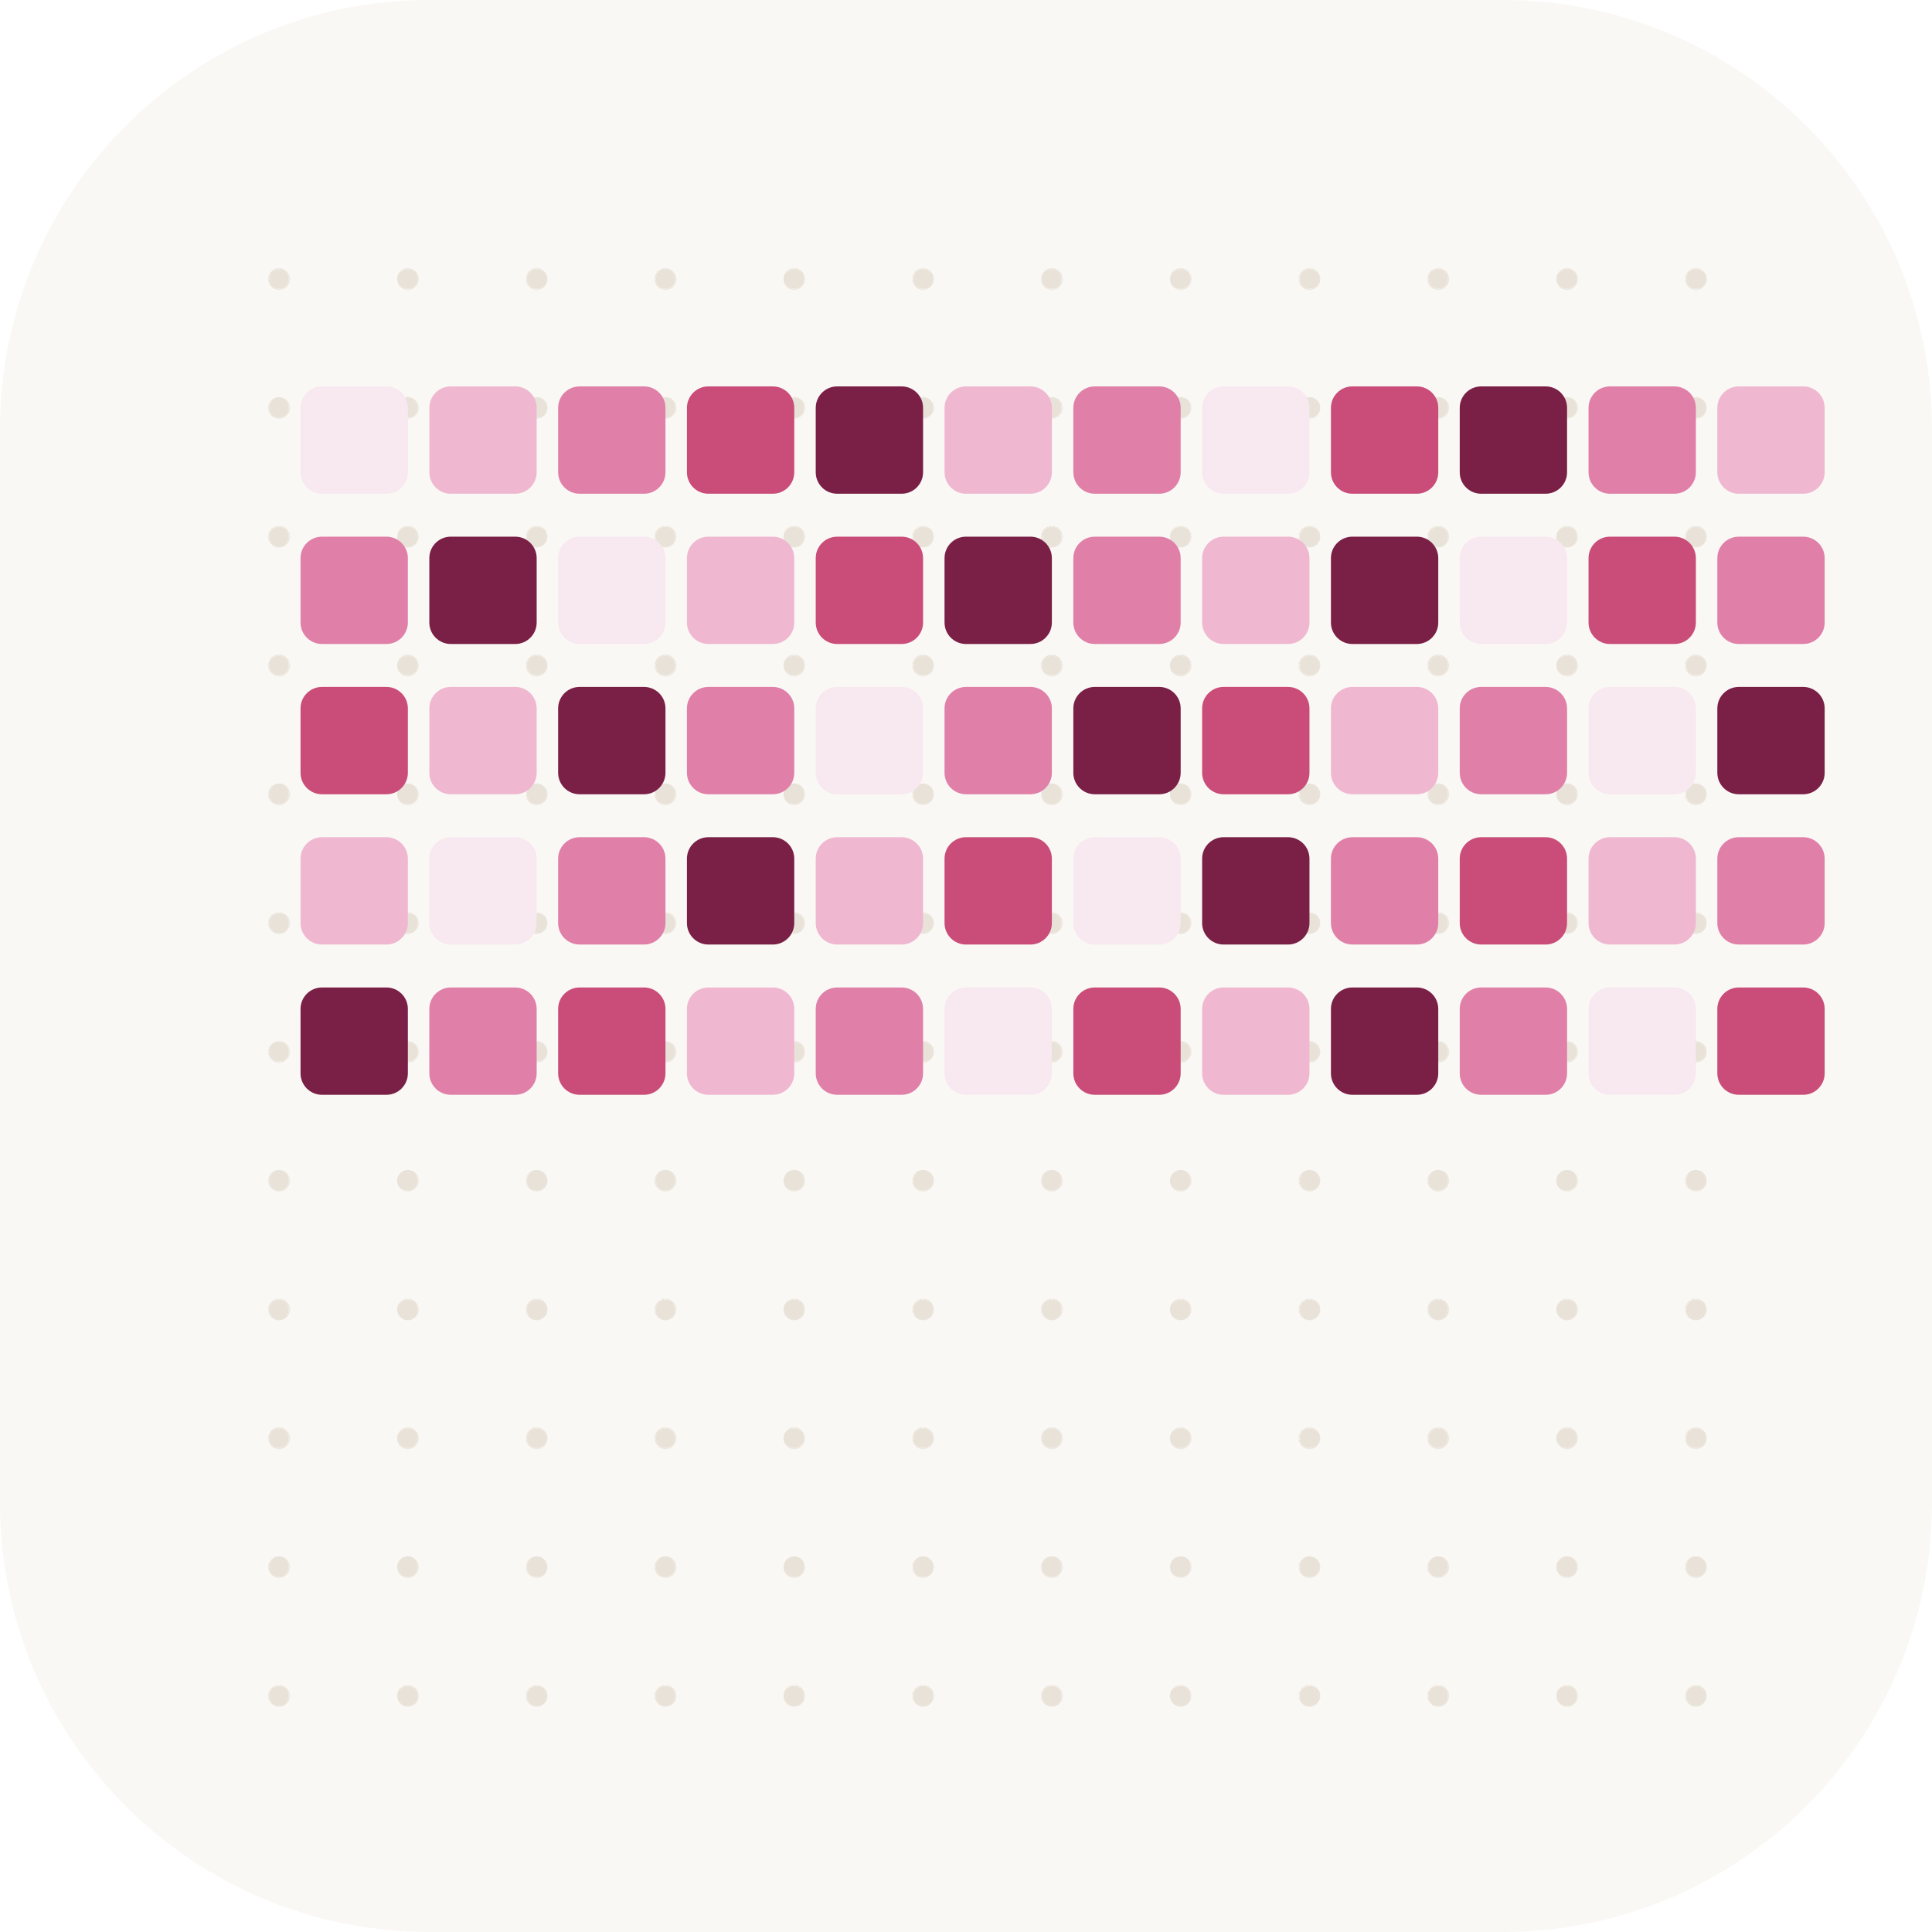
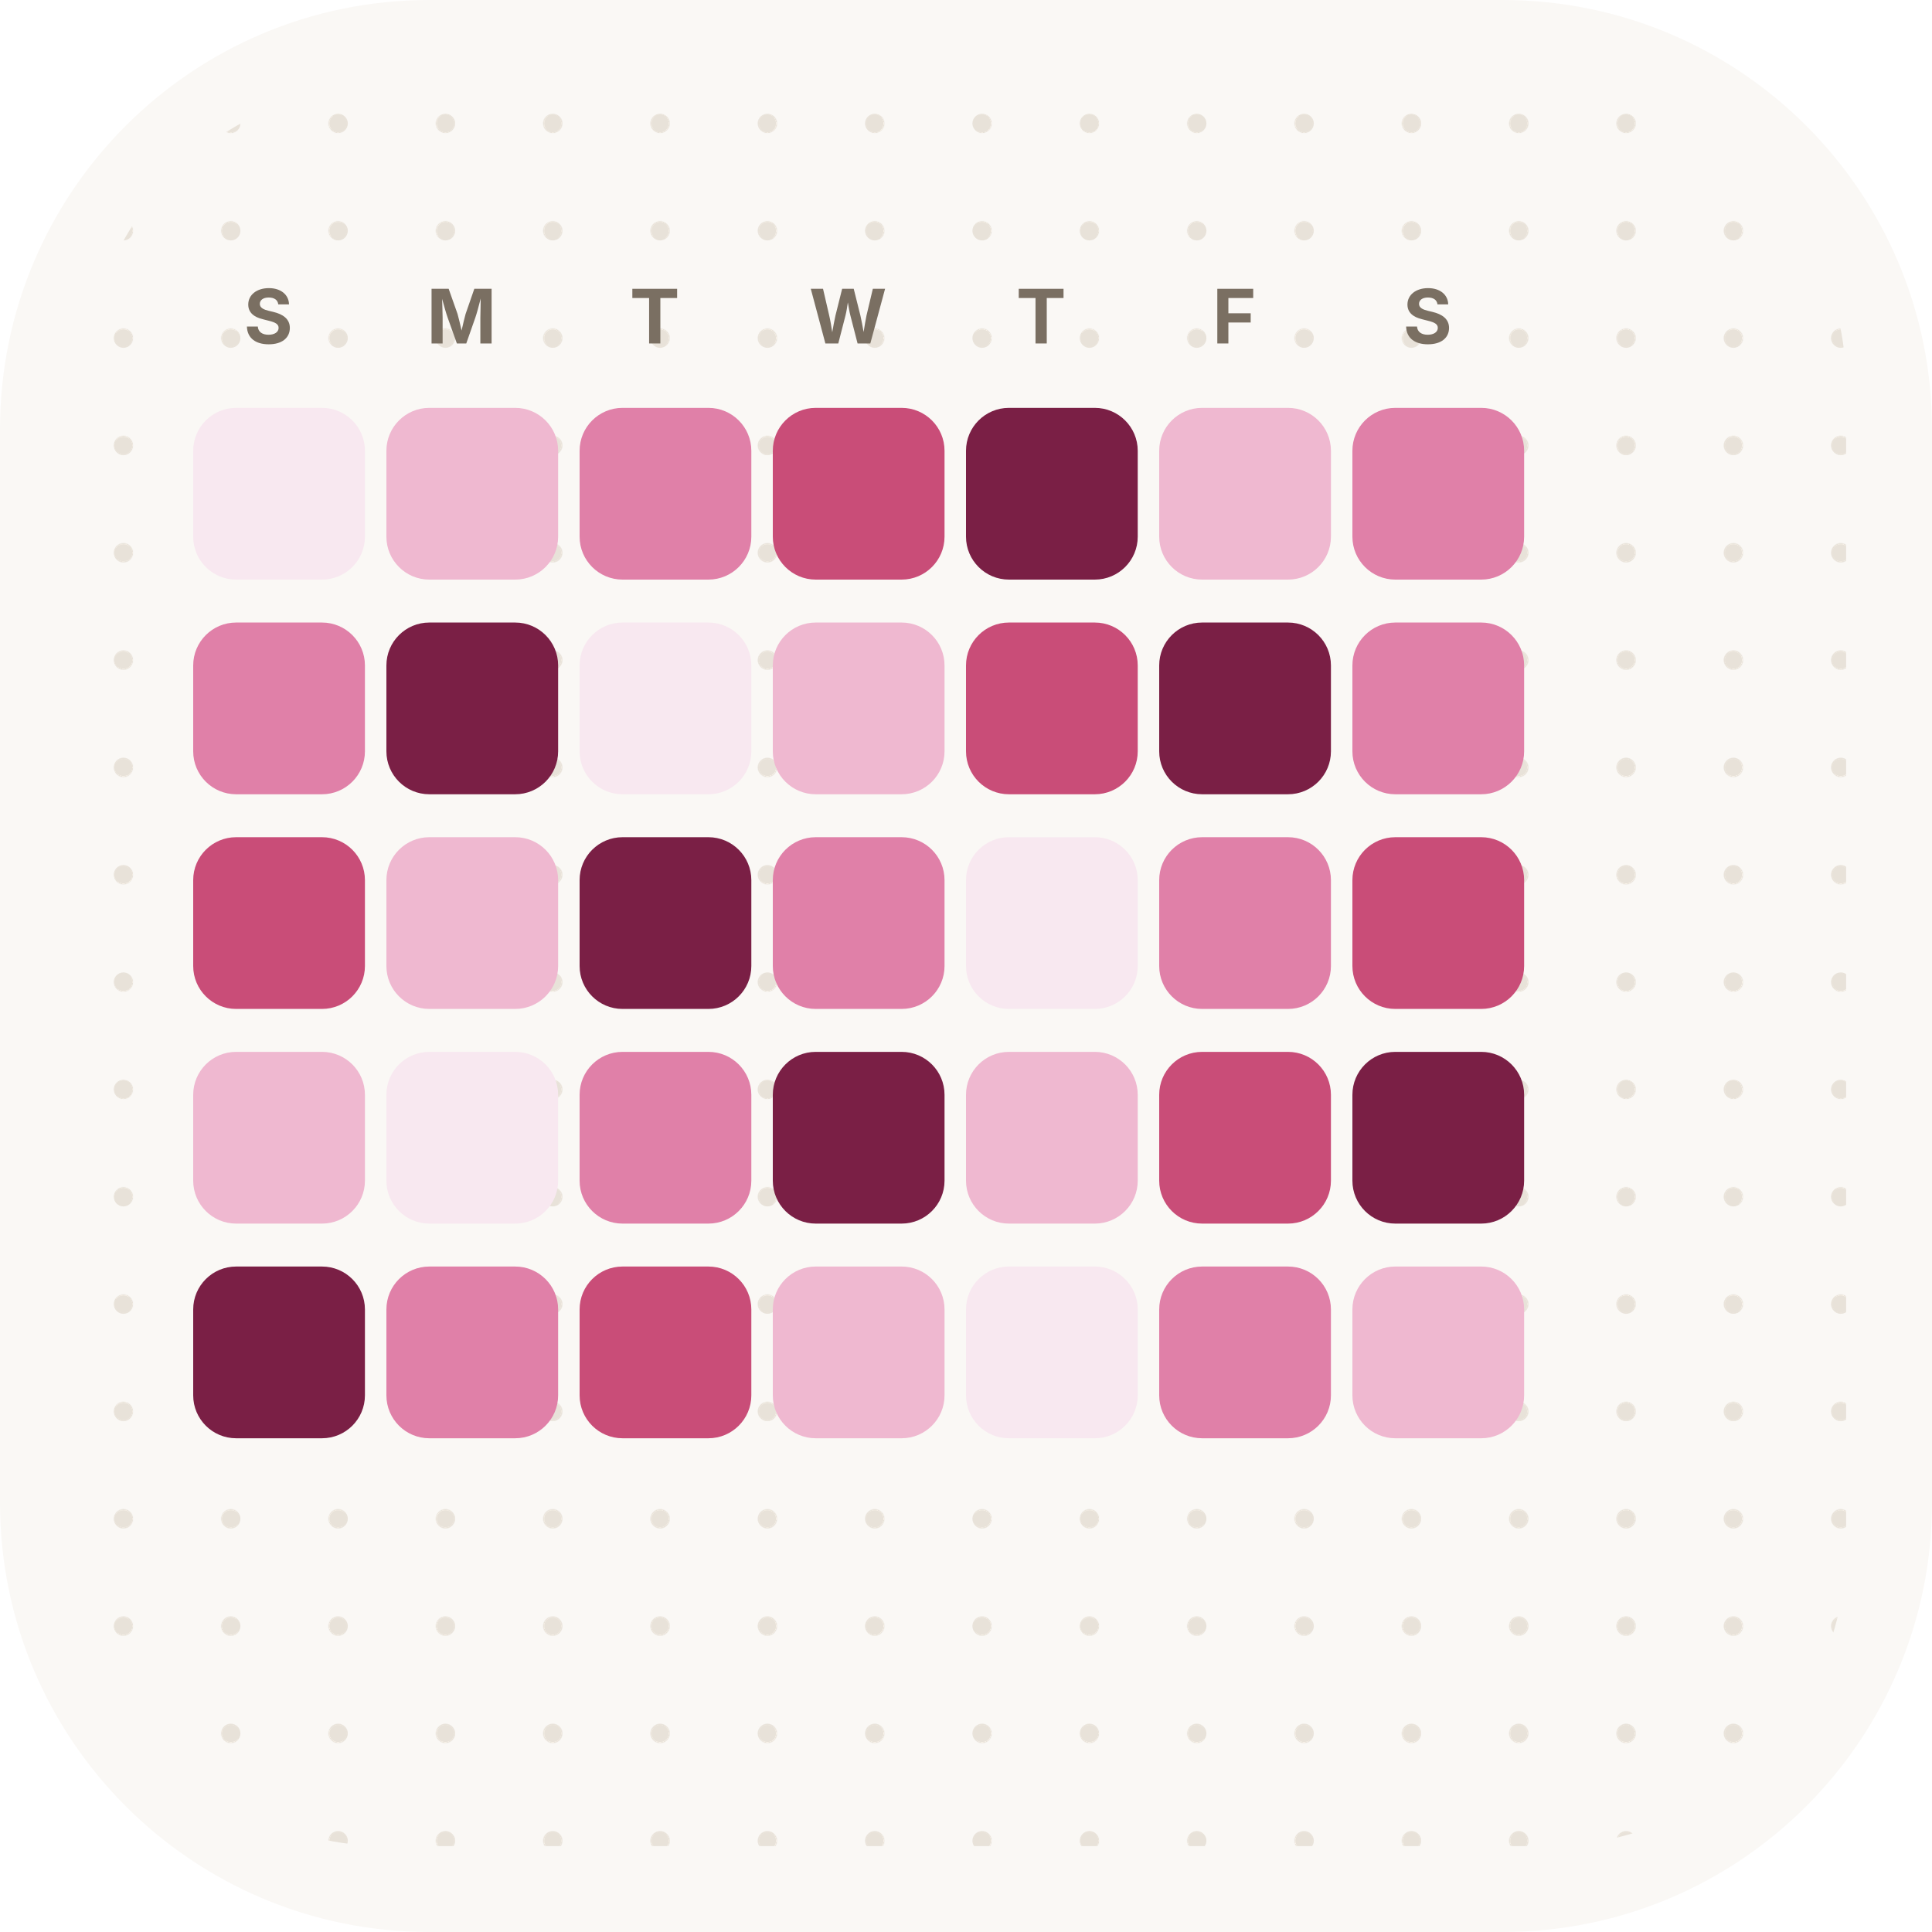
<svg xmlns="http://www.w3.org/2000/svg" viewBox="0 0 180 180">
  <rect width="180" height="180" rx="40" fill="#faf8f5" />
  <defs>
-     <pattern id="dots" width="12" height="12" patternUnits="userSpaceOnUse">
-       <circle cx="2" cy="2" r="1" fill="#e8e2d9" />
+     <pattern id="dots" width="10" height="10" patternUnits="userSpaceOnUse">
+       <circle cx="1.5" cy="1.5" r="0.9" fill="#e8e2d9" />
    </pattern>
  </defs>
-   <rect x="16" y="16" width="148" height="148" rx="12" fill="url(#dots)" />
-   <g transform="translate(28,36)">
-     <rect x="0" y="0" width="10" height="10" rx="2" fill="#f8e8f0" />
-     <rect x="12" y="0" width="10" height="10" rx="2" fill="#efb8d0" />
-     <rect x="24" y="0" width="10" height="10" rx="2" fill="#e080a8" />
-     <rect x="36" y="0" width="10" height="10" rx="2" fill="#c94d78" />
-     <rect x="48" y="0" width="10" height="10" rx="2" fill="#7a1f45" />
-     <rect x="60" y="0" width="10" height="10" rx="2" fill="#efb8d0" />
-     <rect x="72" y="0" width="10" height="10" rx="2" fill="#e080a8" />
-     <rect x="84" y="0" width="10" height="10" rx="2" fill="#f8e8f0" />
-     <rect x="96" y="0" width="10" height="10" rx="2" fill="#c94d78" />
-     <rect x="108" y="0" width="10" height="10" rx="2" fill="#7a1f45" />
-     <rect x="120" y="0" width="10" height="10" rx="2" fill="#e080a8" />
-     <rect x="132" y="0" width="10" height="10" rx="2" fill="#efb8d0" />
-     <rect x="0" y="14" width="10" height="10" rx="2" fill="#e080a8" />
-     <rect x="12" y="14" width="10" height="10" rx="2" fill="#7a1f45" />
-     <rect x="24" y="14" width="10" height="10" rx="2" fill="#f8e8f0" />
-     <rect x="36" y="14" width="10" height="10" rx="2" fill="#efb8d0" />
-     <rect x="48" y="14" width="10" height="10" rx="2" fill="#c94d78" />
-     <rect x="60" y="14" width="10" height="10" rx="2" fill="#7a1f45" />
-     <rect x="72" y="14" width="10" height="10" rx="2" fill="#e080a8" />
-     <rect x="84" y="14" width="10" height="10" rx="2" fill="#efb8d0" />
-     <rect x="96" y="14" width="10" height="10" rx="2" fill="#7a1f45" />
-     <rect x="108" y="14" width="10" height="10" rx="2" fill="#f8e8f0" />
-     <rect x="120" y="14" width="10" height="10" rx="2" fill="#c94d78" />
-     <rect x="132" y="14" width="10" height="10" rx="2" fill="#e080a8" />
-     <rect x="0" y="28" width="10" height="10" rx="2" fill="#c94d78" />
-     <rect x="12" y="28" width="10" height="10" rx="2" fill="#efb8d0" />
-     <rect x="24" y="28" width="10" height="10" rx="2" fill="#7a1f45" />
-     <rect x="36" y="28" width="10" height="10" rx="2" fill="#e080a8" />
-     <rect x="48" y="28" width="10" height="10" rx="2" fill="#f8e8f0" />
-     <rect x="60" y="28" width="10" height="10" rx="2" fill="#e080a8" />
-     <rect x="72" y="28" width="10" height="10" rx="2" fill="#7a1f45" />
-     <rect x="84" y="28" width="10" height="10" rx="2" fill="#c94d78" />
-     <rect x="96" y="28" width="10" height="10" rx="2" fill="#efb8d0" />
-     <rect x="108" y="28" width="10" height="10" rx="2" fill="#e080a8" />
-     <rect x="120" y="28" width="10" height="10" rx="2" fill="#f8e8f0" />
-     <rect x="132" y="28" width="10" height="10" rx="2" fill="#7a1f45" />
-     <rect x="0" y="42" width="10" height="10" rx="2" fill="#efb8d0" />
-     <rect x="12" y="42" width="10" height="10" rx="2" fill="#f8e8f0" />
-     <rect x="24" y="42" width="10" height="10" rx="2" fill="#e080a8" />
-     <rect x="36" y="42" width="10" height="10" rx="2" fill="#7a1f45" />
-     <rect x="48" y="42" width="10" height="10" rx="2" fill="#efb8d0" />
-     <rect x="60" y="42" width="10" height="10" rx="2" fill="#c94d78" />
-     <rect x="72" y="42" width="10" height="10" rx="2" fill="#f8e8f0" />
-     <rect x="84" y="42" width="10" height="10" rx="2" fill="#7a1f45" />
-     <rect x="96" y="42" width="10" height="10" rx="2" fill="#e080a8" />
-     <rect x="108" y="42" width="10" height="10" rx="2" fill="#c94d78" />
-     <rect x="120" y="42" width="10" height="10" rx="2" fill="#efb8d0" />
-     <rect x="132" y="42" width="10" height="10" rx="2" fill="#e080a8" />
-     <rect x="0" y="56" width="10" height="10" rx="2" fill="#7a1f45" />
-     <rect x="12" y="56" width="10" height="10" rx="2" fill="#e080a8" />
-     <rect x="24" y="56" width="10" height="10" rx="2" fill="#c94d78" />
-     <rect x="36" y="56" width="10" height="10" rx="2" fill="#efb8d0" />
-     <rect x="48" y="56" width="10" height="10" rx="2" fill="#e080a8" />
-     <rect x="60" y="56" width="10" height="10" rx="2" fill="#f8e8f0" />
-     <rect x="72" y="56" width="10" height="10" rx="2" fill="#c94d78" />
-     <rect x="84" y="56" width="10" height="10" rx="2" fill="#efb8d0" />
-     <rect x="96" y="56" width="10" height="10" rx="2" fill="#7a1f45" />
-     <rect x="108" y="56" width="10" height="10" rx="2" fill="#e080a8" />
-     <rect x="120" y="56" width="10" height="10" rx="2" fill="#f8e8f0" />
-     <rect x="132" y="56" width="10" height="10" rx="2" fill="#c94d78" />
+   <rect x="8" y="8" width="164" height="164" rx="28" fill="url(#dots)" />
+   <g transform="translate(18,22)">
+     <text x="7" y="10" font-family="-apple-system,sans-serif" font-size="7" font-weight="700" fill="#7a6f62" text-anchor="middle">S</text>
+     <text x="25" y="10" font-family="-apple-system,sans-serif" font-size="7" font-weight="700" fill="#7a6f62" text-anchor="middle">M</text>
+     <text x="43" y="10" font-family="-apple-system,sans-serif" font-size="7" font-weight="700" fill="#7a6f62" text-anchor="middle">T</text>
+     <text x="61" y="10" font-family="-apple-system,sans-serif" font-size="7" font-weight="700" fill="#7a6f62" text-anchor="middle">W</text>
+     <text x="79" y="10" font-family="-apple-system,sans-serif" font-size="7" font-weight="700" fill="#7a6f62" text-anchor="middle">T</text>
+     <text x="97" y="10" font-family="-apple-system,sans-serif" font-size="7" font-weight="700" fill="#7a6f62" text-anchor="middle">F</text>
+     <text x="115" y="10" font-family="-apple-system,sans-serif" font-size="7" font-weight="700" fill="#7a6f62" text-anchor="middle">S</text>
+     <rect x="0" y="16" width="16" height="16" rx="4" fill="#f8e8f0" />
+     <rect x="18" y="16" width="16" height="16" rx="4" fill="#efb8d0" />
+     <rect x="36" y="16" width="16" height="16" rx="4" fill="#e080a8" />
+     <rect x="54" y="16" width="16" height="16" rx="4" fill="#c94d78" />
+     <rect x="72" y="16" width="16" height="16" rx="4" fill="#7a1f45" />
+     <rect x="90" y="16" width="16" height="16" rx="4" fill="#efb8d0" />
+     <rect x="108" y="16" width="16" height="16" rx="4" fill="#e080a8" />
+     <rect x="0" y="36" width="16" height="16" rx="4" fill="#e080a8" />
+     <rect x="18" y="36" width="16" height="16" rx="4" fill="#7a1f45" />
+     <rect x="36" y="36" width="16" height="16" rx="4" fill="#f8e8f0" />
+     <rect x="54" y="36" width="16" height="16" rx="4" fill="#efb8d0" />
+     <rect x="72" y="36" width="16" height="16" rx="4" fill="#c94d78" />
+     <rect x="90" y="36" width="16" height="16" rx="4" fill="#7a1f45" />
+     <rect x="108" y="36" width="16" height="16" rx="4" fill="#e080a8" />
+     <rect x="0" y="56" width="16" height="16" rx="4" fill="#c94d78" />
+     <rect x="18" y="56" width="16" height="16" rx="4" fill="#efb8d0" />
+     <rect x="36" y="56" width="16" height="16" rx="4" fill="#7a1f45" />
+     <rect x="54" y="56" width="16" height="16" rx="4" fill="#e080a8" />
+     <rect x="72" y="56" width="16" height="16" rx="4" fill="#f8e8f0" />
+     <rect x="90" y="56" width="16" height="16" rx="4" fill="#e080a8" />
+     <rect x="108" y="56" width="16" height="16" rx="4" fill="#c94d78" />
+     <rect x="0" y="76" width="16" height="16" rx="4" fill="#efb8d0" />
+     <rect x="18" y="76" width="16" height="16" rx="4" fill="#f8e8f0" />
+     <rect x="36" y="76" width="16" height="16" rx="4" fill="#e080a8" />
+     <rect x="54" y="76" width="16" height="16" rx="4" fill="#7a1f45" />
+     <rect x="72" y="76" width="16" height="16" rx="4" fill="#efb8d0" />
+     <rect x="90" y="76" width="16" height="16" rx="4" fill="#c94d78" />
+     <rect x="108" y="76" width="16" height="16" rx="4" fill="#7a1f45" />
+     <rect x="0" y="96" width="16" height="16" rx="4" fill="#7a1f45" />
+     <rect x="18" y="96" width="16" height="16" rx="4" fill="#e080a8" />
+     <rect x="36" y="96" width="16" height="16" rx="4" fill="#c94d78" />
+     <rect x="54" y="96" width="16" height="16" rx="4" fill="#efb8d0" />
+     <rect x="72" y="96" width="16" height="16" rx="4" fill="#f8e8f0" />
+     <rect x="90" y="96" width="16" height="16" rx="4" fill="#e080a8" />
+     <rect x="108" y="96" width="16" height="16" rx="4" fill="#efb8d0" />
  </g>
</svg>
